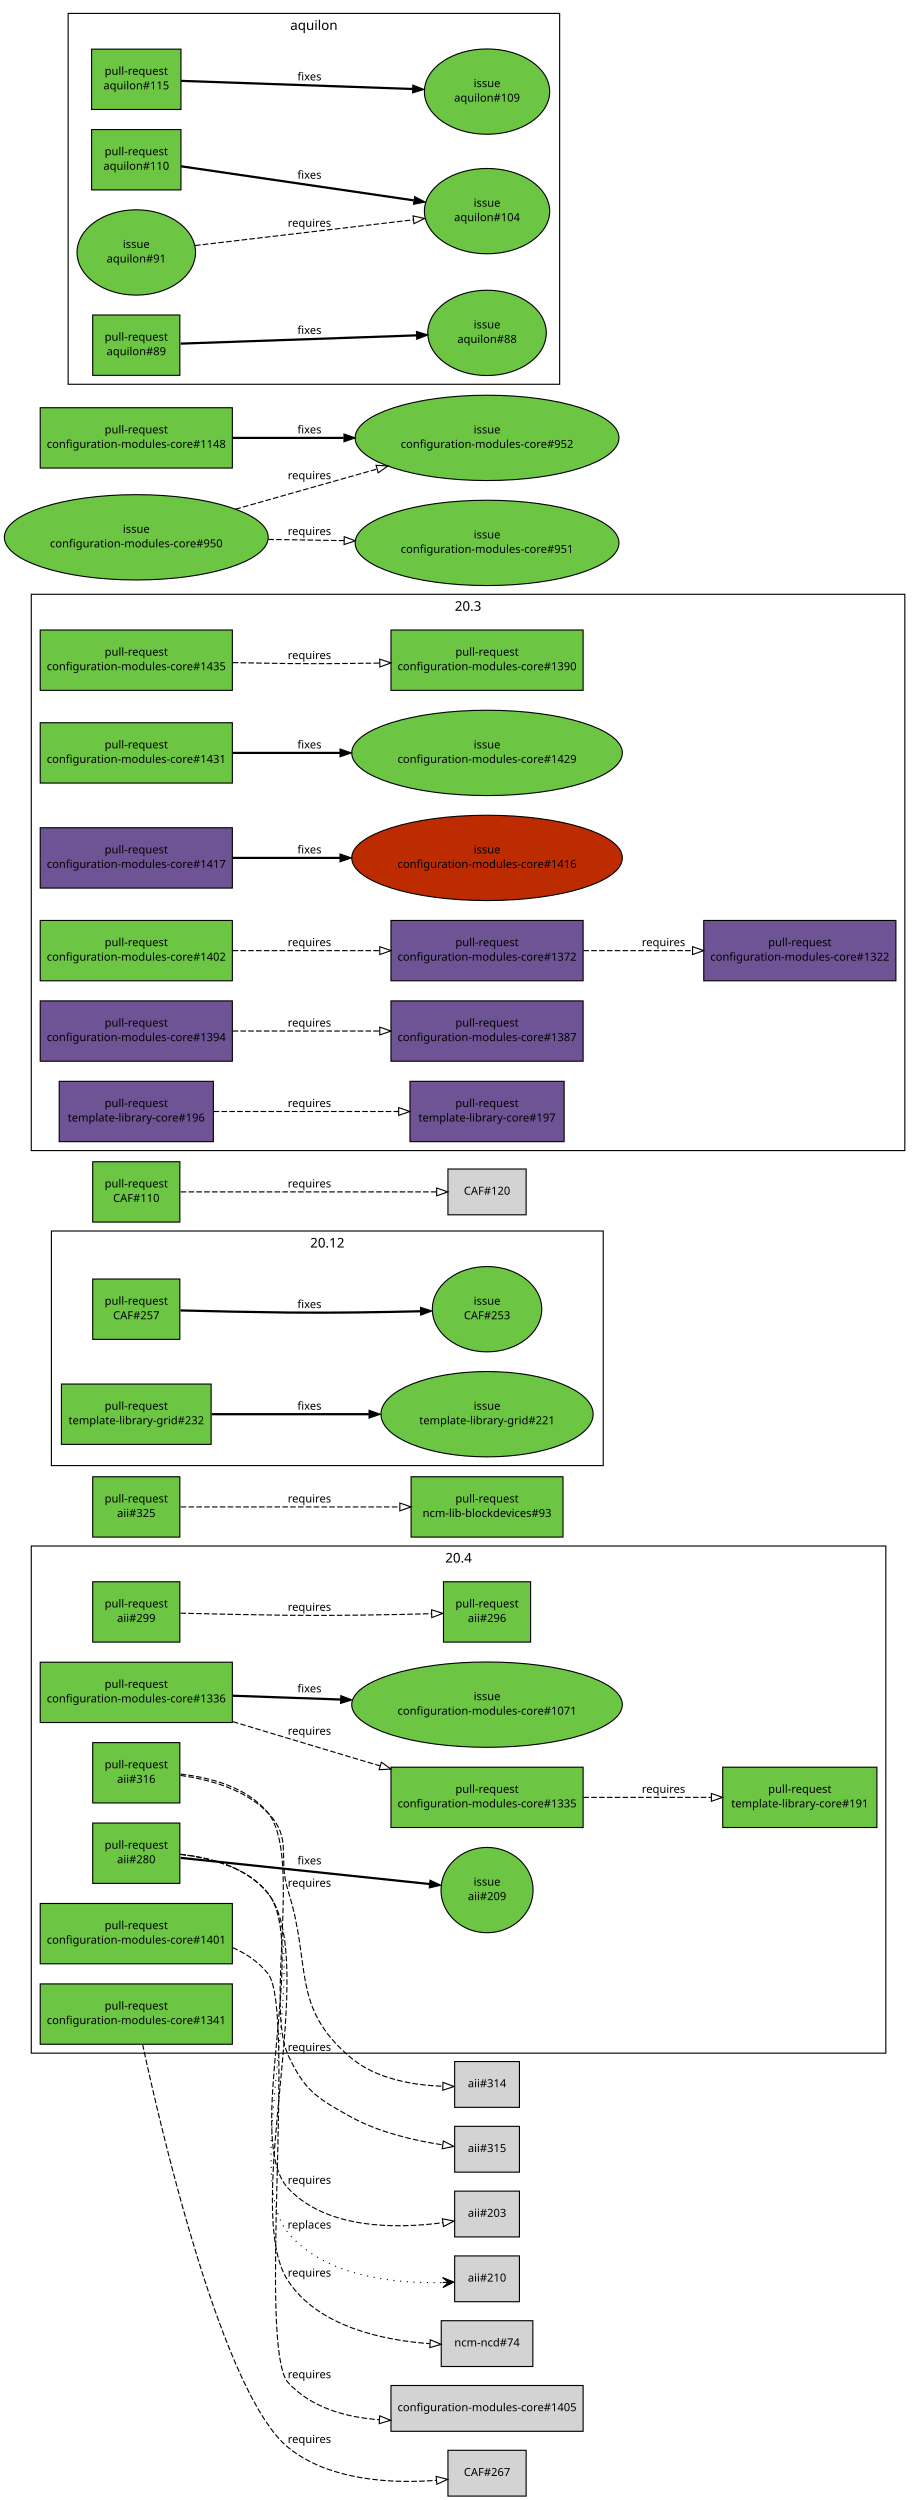
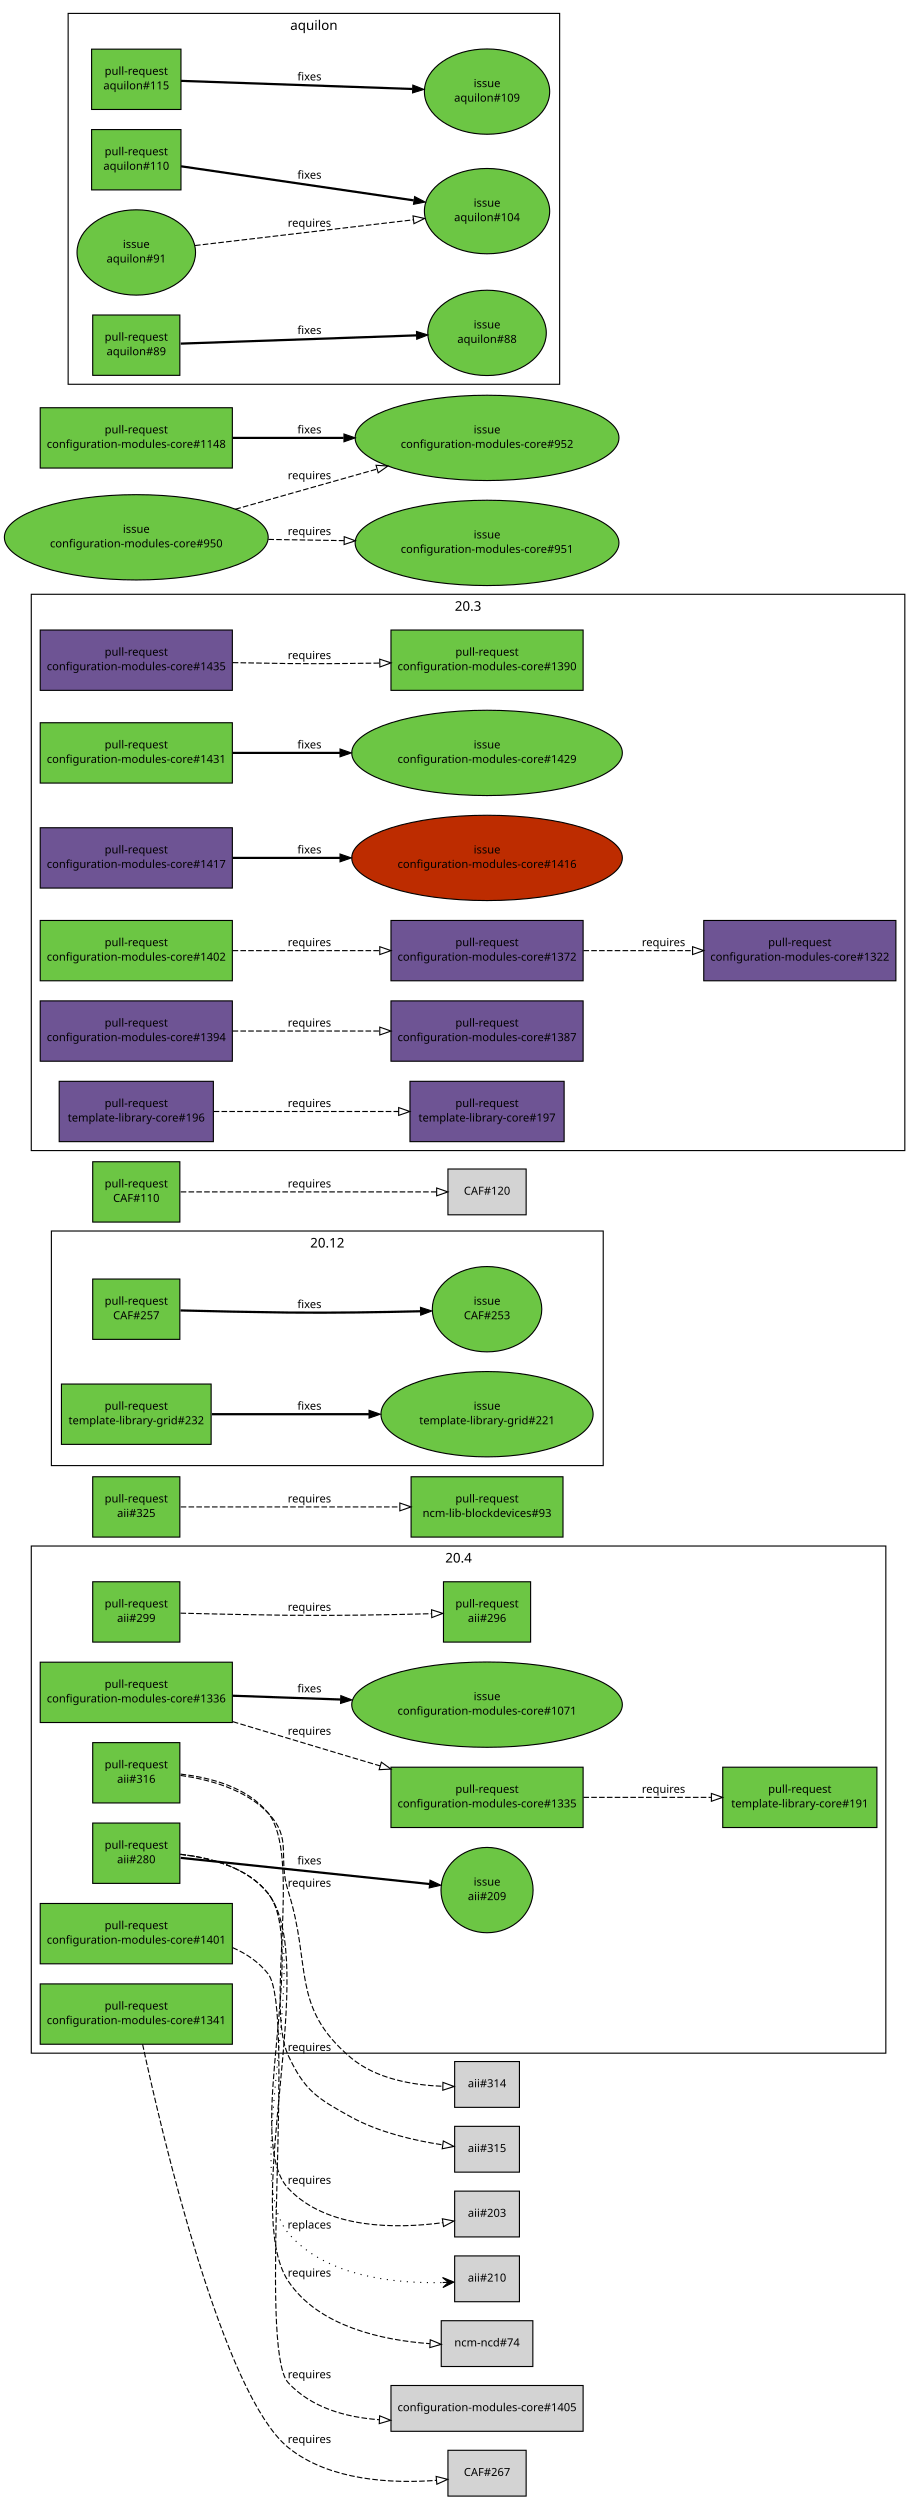
<svg xmlns="http://www.w3.org/2000/svg" xmlns:xlink="http://www.w3.org/1999/xlink" width="822pt" height="2238pt" viewBox="0.00 0.00 822.00 2238.00">
  <g id="graph1" class="graph" transform="scale(1 1) rotate(0) translate(4 2234)">
    <polygon fill="white" stroke="white" points="-4,5 -4,-2234 819,-2234 819,5 -4,5" />
    <g id="graph2" class="cluster">
      <polygon fill="none" stroke="black" points="42,-922 42,-1132 536,-1132 536,-922 42,-922" />
      <text text-anchor="middle" x="289" y="-1117.2" font-family="Sans" font-size="12.00">20.12</text>
    </g>
    <g id="graph3" class="cluster">
      <polygon fill="none" stroke="black" points="24,-1204 24,-1702 806,-1702 806,-1204 24,-1204" />
      <text text-anchor="middle" x="415" y="-1687.2" font-family="Sans" font-size="12.00">20.3</text>
    </g>
    <g id="graph4" class="cluster">
      <polygon fill="none" stroke="black" points="24,-396 24,-850 789,-850 789,-396 24,-396" />
      <text text-anchor="middle" x="406.5" y="-835.2" font-family="Sans" font-size="12.00">20.4</text>
    </g>
    <g id="graph5" class="cluster">
      <polygon fill="none" stroke="black" points="57,-1890 57,-2222 497,-2222 497,-1890 57,-1890" />
      <text text-anchor="middle" x="277" y="-2207.2" font-family="Sans" font-size="12.00">aquilon</text>
    </g>
    <g id="node1" class="node">
      <a xlink:href="https://github.com/quattor/aii/pull/316" xlink:title="aii-ks: generate kickstart repo entries based on SPMA configuration" target="_parent">
        <polygon fill="#6cc644" stroke="black" points="157,-674 79,-674 79,-620 157,-620 157,-674" />
        <text text-anchor="middle" x="118" y="-651" font-family="Sans" font-size="10.00">pull-request</text>
        <text text-anchor="middle" x="118" y="-638" font-family="Sans" font-size="10.00">aii#316</text>
      </a>
    </g>
    <g id="node3" class="node">
      <polygon fill="lightgrey" stroke="black" points="461,-388.5 403,-388.5 403,-347.5 461,-347.5 461,-388.5" />
      <text text-anchor="middle" x="432" y="-365.5" font-family="Sans" font-size="10.00">aii#314</text>
    </g>
    <g id="edge2" class="edge">
      <path fill="none" stroke="black" stroke-dasharray="5,2" d="M157.64,-644.641C183.349,-641.024 215.717,-632.204 236,-611 258.204,-587.787 244.335,-571.635 254,-541 275.285,-473.533 256.018,-437.725 310,-392 332.584,-372.87 365.973,-367.347 392.114,-366.343" />
      <polygon fill="none" stroke="black" points="392.522,-369.837 402.459,-366.162 392.399,-362.838 392.522,-369.837" />
      <text text-anchor="middle" x="273" y="-545" font-family="Sans" font-size="10.00">requires</text>
    </g>
    <g id="node5" class="node">
      <polygon fill="lightgrey" stroke="black" points="461,-330.5 403,-330.5 403,-289.5 461,-289.5 461,-330.5" />
      <text text-anchor="middle" x="432" y="-307.5" font-family="Sans" font-size="10.00">aii#315</text>
    </g>
    <g id="edge4" class="edge">
      <path fill="none" stroke="black" stroke-dasharray="5,2" d="M157.701,-645.836C184.128,-642.795 217.31,-634.173 236,-611 266.378,-573.336 233.452,-437.808 254,-394 268.814,-362.416 279.467,-355.874 310,-339 335.342,-324.994 367.282,-317.714 392.123,-313.951" />
      <polygon fill="none" stroke="black" points="392.869,-317.381 402.295,-312.545 391.91,-310.447 392.869,-317.381" />
      <text text-anchor="middle" x="273" y="-398" font-family="Sans" font-size="10.00">requires</text>
    </g>
    <g id="node6" class="node">
      <a xlink:href="https://github.com/quattor/aii/pull/299" xlink:title="aii-dhcp: support optional hostname ip verification" target="_parent">
        <polygon fill="#6cc644" stroke="black" points="157,-818 79,-818 79,-764 157,-764 157,-818" />
        <text text-anchor="middle" x="118" y="-795" font-family="Sans" font-size="10.00">pull-request</text>
        <text text-anchor="middle" x="118" y="-782" font-family="Sans" font-size="10.00">aii#299</text>
      </a>
    </g>
    <g id="node8" class="node">
      <a xlink:href="https://github.com/quattor/aii/pull/296" xlink:title="DHCP plugin updates" target="_parent">
        <polygon fill="#6cc644" stroke="black" points="471,-818 393,-818 393,-764 471,-764 471,-818" />
        <text text-anchor="middle" x="432" y="-795" font-family="Sans" font-size="10.00">pull-request</text>
        <text text-anchor="middle" x="432" y="-782" font-family="Sans" font-size="10.00">aii#296</text>
      </a>
    </g>
    <g id="edge6" class="edge">
      <path fill="none" stroke="black" stroke-dasharray="5,2" d="M157.571,-789.897C184.705,-789.197 221.529,-788.358 254,-788 297.318,-787.522 346.561,-788.467 382.256,-789.42" />
      <polygon fill="none" stroke="black" points="382.318,-792.923 392.411,-789.701 382.512,-785.925 382.318,-792.923" />
      <text text-anchor="middle" x="273" y="-792" font-family="Sans" font-size="10.00">requires</text>
    </g>
    <g id="node9" class="node">
      <a xlink:href="https://github.com/quattor/aii/pull/280" xlink:title="Support active configuration attribute for plugins" target="_parent">
        <polygon fill="#6cc644" stroke="black" points="157,-602 79,-602 79,-548 157,-548 157,-602" />
        <text text-anchor="middle" x="118" y="-579" font-family="Sans" font-size="10.00">pull-request</text>
        <text text-anchor="middle" x="118" y="-566" font-family="Sans" font-size="10.00">aii#280</text>
      </a>
    </g>
    <g id="node11" class="node">
      <a xlink:href="https://github.com/quattor/aii/issues/209" xlink:title="support ACTIVE_CONFIG" target="_parent">
        <ellipse fill="#6cc644" stroke="black" cx="432" cy="-542" rx="41.217" ry="38.184" />
        <text text-anchor="middle" x="432" y="-546" font-family="Sans" font-size="10.00">issue</text>
        <text text-anchor="middle" x="432" y="-533" font-family="Sans" font-size="10.00">aii#209</text>
      </a>
    </g>
    <g id="edge8" class="edge">
      <path fill="none" stroke="black" stroke-width="2" d="M157.768,-570.821C214.357,-564.873 318.155,-553.965 380.542,-547.408" />
      <polygon fill="black" stroke="black" points="380.982,-550.881 390.561,-546.355 380.25,-543.919 380.982,-550.881" />
      <text text-anchor="middle" x="273" y="-565" font-family="Sans" font-size="10.00">fixes</text>
    </g>
    <g id="node13" class="node">
      <polygon fill="lightgrey" stroke="black" points="473,-156.5 391,-156.5 391,-115.5 473,-115.5 473,-156.5" />
      <text text-anchor="middle" x="432" y="-133.5" font-family="Sans" font-size="10.00">ncm-ncd#74</text>
    </g>
    <g id="edge10" class="edge">
      <path fill="none" stroke="black" stroke-dasharray="5,2" d="M157.641,-574.047C184.218,-571.119 217.604,-562.544 236,-539 283.54,-478.155 211.254,-256.303 254,-192 281.172,-151.125 338.528,-139.017 380.823,-135.943" />
      <polygon fill="none" stroke="black" points="381.172,-139.429 390.953,-135.356 380.767,-132.441 381.172,-139.429" />
      <text text-anchor="middle" x="273" y="-196" font-family="Sans" font-size="10.00">requires</text>
    </g>
    <g id="node15" class="node">
      <polygon fill="lightgrey" stroke="black" points="461,-272.5 403,-272.5 403,-231.5 461,-231.5 461,-272.5" />
      <text text-anchor="middle" x="432" y="-249.5" font-family="Sans" font-size="10.00">aii#203</text>
    </g>
    <g id="edge12" class="edge">
      <path fill="none" stroke="black" stroke-dasharray="5,2" d="M157.523,-573.954C184.045,-570.982 217.414,-562.394 236,-539 272.579,-492.959 213.695,-317.817 254,-275 288.85,-237.978 351.589,-238.807 392.507,-244.276" />
      <polygon fill="none" stroke="black" points="392.003,-247.739 402.409,-245.746 393.031,-240.815 392.003,-247.739" />
      <text text-anchor="middle" x="273" y="-279" font-family="Sans" font-size="10.00">requires</text>
    </g>
    <g id="node17" class="node">
      <polygon fill="lightgrey" stroke="black" points="461,-214.5 403,-214.5 403,-173.5 461,-173.5 461,-214.5" />
      <text text-anchor="middle" x="432" y="-191.5" font-family="Sans" font-size="10.00">aii#210</text>
    </g>
    <g id="edge14" class="edge">
      <path fill="none" stroke="black" stroke-dasharray="1,5" d="M157.588,-574.005C184.14,-571.057 217.518,-562.477 236,-539 277.86,-485.826 210.312,-286.682 254,-235 287.5,-195.371 350.898,-189.652 392.287,-190.684" />
      <polygon fill="black" stroke="black" points="402.304,-191.075 392.136,-195.181 397.308,-190.88 392.312,-190.685 392.312,-190.685 392.312,-190.685 397.308,-190.88 392.487,-186.188 402.304,-191.075 402.304,-191.075" />
      <text text-anchor="middle" x="273" y="-239" font-family="Sans" font-size="10.00">replaces</text>
    </g>
    <g id="node18" class="node">
      <a xlink:href="https://github.com/quattor/aii/pull/325" xlink:title="Use wipefs for RHEL6+" target="_parent">
        <polygon fill="#6cc644" stroke="black" points="157,-912 79,-912 79,-858 157,-858 157,-912" />
        <text text-anchor="middle" x="118" y="-889" font-family="Sans" font-size="10.00">pull-request</text>
        <text text-anchor="middle" x="118" y="-876" font-family="Sans" font-size="10.00">aii#325</text>
      </a>
    </g>
    <g id="node20" class="node">
      <a xlink:href="https://github.com/quattor/ncm-lib-blockdevices/pull/93" xlink:title="Accumulated changes" target="_parent">
        <polygon fill="#6cc644" stroke="black" points="500,-912 364,-912 364,-858 500,-858 500,-912" />
        <text text-anchor="middle" x="432" y="-889" font-family="Sans" font-size="10.00">pull-request</text>
        <text text-anchor="middle" x="432" y="-876" font-family="Sans" font-size="10.00">ncm-lib-blockdevices#93</text>
      </a>
    </g>
    <g id="edge16" class="edge">
      <path fill="none" stroke="black" stroke-dasharray="5,2" d="M157.768,-885C206.854,-885 291.459,-885 353.748,-885" />
      <polygon fill="none" stroke="black" points="353.933,-888.5 363.933,-885 353.933,-881.5 353.933,-888.5" />
      <text text-anchor="middle" x="273" y="-889" font-family="Sans" font-size="10.00">requires</text>
    </g>
    <g id="node21" class="node">
      <a xlink:href="https://github.com/quattor/CAF/pull/257" xlink:title="Process: run process as another user" target="_parent">
        <polygon fill="#6cc644" stroke="black" points="157,-1089 79,-1089 79,-1035 157,-1035 157,-1089" />
        <text text-anchor="middle" x="118" y="-1066" font-family="Sans" font-size="10.00">pull-request</text>
        <text text-anchor="middle" x="118" y="-1053" font-family="Sans" font-size="10.00">CAF#257</text>
      </a>
    </g>
    <g id="node23" class="node">
      <a xlink:href="https://github.com/quattor/CAF/issues/253" xlink:title="CAF::Process: Include an option to execute the command as an specific user" target="_parent">
        <ellipse fill="#6cc644" stroke="black" cx="432" cy="-1062" rx="48.998" ry="38.184" />
        <text text-anchor="middle" x="432" y="-1066" font-family="Sans" font-size="10.00">issue</text>
        <text text-anchor="middle" x="432" y="-1053" font-family="Sans" font-size="10.00">CAF#253</text>
      </a>
    </g>
    <g id="edge18" class="edge">
      <path fill="none" stroke="black" stroke-width="2" d="M157.571,-1060.9C184.705,-1060.2 221.529,-1059.36 254,-1059 293.351,-1058.57 337.592,-1059.31 372.123,-1060.16" />
      <polygon fill="black" stroke="black" points="372.425,-1063.67 382.512,-1060.43 372.605,-1056.67 372.425,-1063.67" />
      <text text-anchor="middle" x="273" y="-1063" font-family="Sans" font-size="10.00">fixes</text>
    </g>
    <g id="node24" class="node">
      <a xlink:href="https://github.com/quattor/CAF/pull/110" xlink:title="CAF::Download class: API proposal" target="_parent">
        <polygon fill="#6cc644" stroke="black" points="157,-1194 79,-1194 79,-1140 157,-1140 157,-1194" />
        <text text-anchor="middle" x="118" y="-1171" font-family="Sans" font-size="10.00">pull-request</text>
        <text text-anchor="middle" x="118" y="-1158" font-family="Sans" font-size="10.00">CAF#110</text>
      </a>
    </g>
    <g id="node26" class="node">
      <polygon fill="lightgrey" stroke="black" points="467,-1187.5 397,-1187.5 397,-1146.5 467,-1146.5 467,-1187.5" />
      <text text-anchor="middle" x="432" y="-1164.5" font-family="Sans" font-size="10.00">CAF#120</text>
    </g>
    <g id="edge20" class="edge">
      <path fill="none" stroke="black" stroke-dasharray="5,2" d="M157.768,-1167C216.269,-1167 325.221,-1167 386.719,-1167" />
      <polygon fill="none" stroke="black" points="386.897,-1170.5 396.897,-1167 386.897,-1163.5 386.897,-1170.5" />
      <text text-anchor="middle" x="273" y="-1171" font-family="Sans" font-size="10.00">requires</text>
    </g>
    <g id="node27" class="node">
      <a xlink:href="https://github.com/quattor/configuration-modules-core/pull/1435" xlink:title="ncm-metaconfig: allow auth_type 'CAS' in httpd schema" target="_parent">
-         <polygon fill="#6cc644" stroke="black" points="204,-1670 32,-1670 32,-1616 204,-1616 204,-1670" />
+         <polygon fill="#6e5494" stroke="black" points="204,-1670 32,-1670 32,-1616 204,-1616 204,-1670" />
        <text text-anchor="middle" x="118" y="-1647" font-family="Sans" font-size="10.00">pull-request</text>
        <text text-anchor="middle" x="118" y="-1634" font-family="Sans" font-size="10.00">configuration-modules-core#1435</text>
      </a>
    </g>
    <g id="node29" class="node">
      <a xlink:href="https://github.com/quattor/configuration-modules-core/pull/1390" xlink:title=" ncm-metaconfig: update httpd apache ssl settings " target="_parent">
        <polygon fill="#6cc644" stroke="black" points="518,-1670 346,-1670 346,-1616 518,-1616 518,-1670" />
        <text text-anchor="middle" x="432" y="-1647" font-family="Sans" font-size="10.00">pull-request</text>
        <text text-anchor="middle" x="432" y="-1634" font-family="Sans" font-size="10.00">configuration-modules-core#1390</text>
      </a>
    </g>
    <g id="edge22" class="edge">
      <path fill="none" stroke="black" stroke-dasharray="5,2" d="M204.329,-1640.81C220.818,-1640.47 237.942,-1640.18 254,-1640 280.582,-1639.71 309.395,-1639.95 335.94,-1640.4" />
      <polygon fill="none" stroke="black" points="335.931,-1643.9 345.993,-1640.58 336.058,-1636.9 335.931,-1643.9" />
      <text text-anchor="middle" x="273" y="-1644" font-family="Sans" font-size="10.00">requires</text>
    </g>
    <g id="node30" class="node">
      <a xlink:href="https://github.com/quattor/configuration-modules-core/pull/1431" xlink:title="ncm-cron: Provide schema validation to match the component code" target="_parent">
        <polygon fill="#6cc644" stroke="black" points="204,-1587 32,-1587 32,-1533 204,-1533 204,-1587" />
        <text text-anchor="middle" x="118" y="-1564" font-family="Sans" font-size="10.00">pull-request</text>
        <text text-anchor="middle" x="118" y="-1551" font-family="Sans" font-size="10.00">configuration-modules-core#1431</text>
      </a>
    </g>
    <g id="node32" class="node">
      <a xlink:href="https://github.com/quattor/configuration-modules-core/issues/1429" xlink:title="ncm-cron: Minutes field should not be optional if smear is used" target="_parent">
        <ellipse fill="#6cc644" stroke="black" cx="432" cy="-1560" rx="121.122" ry="38.184" />
        <text text-anchor="middle" x="432" y="-1564" font-family="Sans" font-size="10.00">issue</text>
        <text text-anchor="middle" x="432" y="-1551" font-family="Sans" font-size="10.00">configuration-modules-core#1429</text>
      </a>
    </g>
    <g id="edge24" class="edge">
      <path fill="none" stroke="black" stroke-width="2" d="M204.217,-1560C233.916,-1560 267.888,-1560 300.372,-1560" />
      <polygon fill="black" stroke="black" points="300.399,-1563.5 310.399,-1560 300.399,-1556.5 300.399,-1563.5" />
      <text text-anchor="middle" x="273" y="-1564" font-family="Sans" font-size="10.00">fixes</text>
    </g>
    <g id="node33" class="node">
      <a xlink:href="https://github.com/quattor/configuration-modules-core/pull/1417" xlink:title="ncm-puppet: Document string quoting behaviour" target="_parent">
        <polygon fill="#6e5494" stroke="black" points="204,-1493 32,-1493 32,-1439 204,-1439 204,-1493" />
        <text text-anchor="middle" x="118" y="-1470" font-family="Sans" font-size="10.00">pull-request</text>
        <text text-anchor="middle" x="118" y="-1457" font-family="Sans" font-size="10.00">configuration-modules-core#1417</text>
      </a>
    </g>
    <g id="node35" class="node">
      <a xlink:href="https://github.com/quattor/configuration-modules-core/issues/1416" xlink:title="ncm-puppet: document behaviour when quoting strings" target="_parent">
        <ellipse fill="#bd2c00" stroke="black" cx="432" cy="-1466" rx="121.122" ry="38.184" />
        <text text-anchor="middle" x="432" y="-1470" font-family="Sans" font-size="10.00">issue</text>
        <text text-anchor="middle" x="432" y="-1457" font-family="Sans" font-size="10.00">configuration-modules-core#1416</text>
      </a>
    </g>
    <g id="edge26" class="edge">
      <path fill="none" stroke="black" stroke-width="2" d="M204.217,-1466C233.916,-1466 267.888,-1466 300.372,-1466" />
      <polygon fill="black" stroke="black" points="300.399,-1469.5 310.399,-1466 300.399,-1462.5 300.399,-1469.5" />
      <text text-anchor="middle" x="273" y="-1470" font-family="Sans" font-size="10.00">fixes</text>
    </g>
    <g id="node36" class="node">
      <a xlink:href="https://github.com/quattor/configuration-modules-core/pull/1402" xlink:title="ncm-network: always enable the network service" target="_parent">
        <polygon fill="#6cc644" stroke="black" points="204,-1410 32,-1410 32,-1356 204,-1356 204,-1410" />
        <text text-anchor="middle" x="118" y="-1387" font-family="Sans" font-size="10.00">pull-request</text>
        <text text-anchor="middle" x="118" y="-1374" font-family="Sans" font-size="10.00">configuration-modules-core#1402</text>
      </a>
    </g>
    <g id="node38" class="node">
      <a xlink:href="https://github.com/quattor/configuration-modules-core/pull/1372" xlink:title="ncm-network: support ethtool channels" target="_parent">
        <polygon fill="#6e5494" stroke="black" points="518,-1410 346,-1410 346,-1356 518,-1356 518,-1410" />
        <text text-anchor="middle" x="432" y="-1387" font-family="Sans" font-size="10.00">pull-request</text>
        <text text-anchor="middle" x="432" y="-1374" font-family="Sans" font-size="10.00">configuration-modules-core#1372</text>
      </a>
    </g>
    <g id="edge28" class="edge">
      <path fill="none" stroke="black" stroke-dasharray="5,2" d="M204.217,-1383C244.975,-1383 293.781,-1383 335.743,-1383" />
      <polygon fill="none" stroke="black" points="335.975,-1386.5 345.975,-1383 335.975,-1379.5 335.975,-1386.5" />
      <text text-anchor="middle" x="273" y="-1387" font-family="Sans" font-size="10.00">requires</text>
    </g>
    <g id="node46" class="node">
      <a xlink:href="https://github.com/quattor/configuration-modules-core/pull/1322" xlink:title="ncm-network: support rules and routes using routing tables" target="_parent">
        <polygon fill="#6e5494" stroke="black" points="798,-1410 626,-1410 626,-1356 798,-1356 798,-1410" />
        <text text-anchor="middle" x="712" y="-1387" font-family="Sans" font-size="10.00">pull-request</text>
        <text text-anchor="middle" x="712" y="-1374" font-family="Sans" font-size="10.00">configuration-modules-core#1322</text>
      </a>
    </g>
    <g id="edge34" class="edge">
      <path fill="none" stroke="black" stroke-dasharray="5,2" d="M518.294,-1383C549.177,-1383 584.171,-1383 615.836,-1383" />
      <polygon fill="none" stroke="black" points="615.991,-1386.5 625.991,-1383 615.991,-1379.5 615.991,-1386.5" />
      <text text-anchor="middle" x="590" y="-1387" font-family="Sans" font-size="10.00">requires</text>
    </g>
    <g id="node39" class="node">
      <a xlink:href="https://github.com/quattor/configuration-modules-core/pull/1401" xlink:title="ncm-spma: yumdnf: initial dnf/yum4 based on yum" target="_parent">
        <polygon fill="#6cc644" stroke="black" points="204,-530 32,-530 32,-476 204,-476 204,-530" />
        <text text-anchor="middle" x="118" y="-507" font-family="Sans" font-size="10.00">pull-request</text>
        <text text-anchor="middle" x="118" y="-494" font-family="Sans" font-size="10.00">configuration-modules-core#1401</text>
      </a>
    </g>
    <g id="node41" class="node">
      <polygon fill="lightgrey" stroke="black" points="518,-98.5 346,-98.5 346,-57.5 518,-57.5 518,-98.5" />
      <text text-anchor="middle" x="432" y="-75.5" font-family="Sans" font-size="10.00">configuration-modules-core#1405</text>
    </g>
    <g id="edge30" class="edge">
      <path fill="none" stroke="black" stroke-dasharray="5,2" d="M204.232,-490.488C216.529,-485.109 227.772,-477.559 236,-467 261.025,-434.883 226.374,-130.91 254,-101 274.609,-78.687 305.332,-70.032 335.479,-67.868" />
      <polygon fill="none" stroke="black" points="335.847,-71.355 345.665,-67.373 335.507,-64.363 335.847,-71.355" />
      <text text-anchor="middle" x="273" y="-105" font-family="Sans" font-size="10.00">requires</text>
    </g>
    <g id="node42" class="node">
      <a xlink:href="https://github.com/quattor/configuration-modules-core/pull/1394" xlink:title="ncm-metaconfig generic templates" target="_parent">
        <polygon fill="#6e5494" stroke="black" points="204,-1338 32,-1338 32,-1284 204,-1284 204,-1338" />
        <text text-anchor="middle" x="118" y="-1315" font-family="Sans" font-size="10.00">pull-request</text>
        <text text-anchor="middle" x="118" y="-1302" font-family="Sans" font-size="10.00">configuration-modules-core#1394</text>
      </a>
    </g>
    <g id="node44" class="node">
      <a xlink:href="https://github.com/quattor/configuration-modules-core/pull/1387" xlink:title="ncm-metaconfig: the content should not only be a dict" target="_parent">
        <polygon fill="#6e5494" stroke="black" points="518,-1338 346,-1338 346,-1284 518,-1284 518,-1338" />
        <text text-anchor="middle" x="432" y="-1315" font-family="Sans" font-size="10.00">pull-request</text>
        <text text-anchor="middle" x="432" y="-1302" font-family="Sans" font-size="10.00">configuration-modules-core#1387</text>
      </a>
    </g>
    <g id="edge32" class="edge">
      <path fill="none" stroke="black" stroke-dasharray="5,2" d="M204.217,-1311C244.975,-1311 293.781,-1311 335.743,-1311" />
      <polygon fill="none" stroke="black" points="335.975,-1314.5 345.975,-1311 335.975,-1307.5 335.975,-1314.5" />
      <text text-anchor="middle" x="273" y="-1315" font-family="Sans" font-size="10.00">requires</text>
    </g>
    <g id="node47" class="node">
      <a xlink:href="https://github.com/quattor/configuration-modules-core/pull/1341" xlink:title="ncm-metaconfig: switch to CAF::ServiceActions" target="_parent">
        <polygon fill="#6cc644" stroke="black" points="204,-458 32,-458 32,-404 204,-404 204,-458" />
        <text text-anchor="middle" x="118" y="-435" font-family="Sans" font-size="10.00">pull-request</text>
        <text text-anchor="middle" x="118" y="-422" font-family="Sans" font-size="10.00">configuration-modules-core#1341</text>
      </a>
    </g>
    <g id="node49" class="node">
      <polygon fill="lightgrey" stroke="black" points="467,-40.5 397,-40.5 397,0.5 467,0.5 467,-40.5" />
      <text text-anchor="middle" x="432" y="-17.5" font-family="Sans" font-size="10.00">CAF#267</text>
    </g>
    <g id="edge36" class="edge">
      <path fill="none" stroke="black" stroke-dasharray="5,2" d="M123.645,-403.929C140.913,-323.804 195.427,-90.471 254,-43 291,-13.014 347.268,-10.635 386.608,-13.587" />
      <polygon fill="none" stroke="black" points="386.451,-17.087 396.723,-14.49 387.074,-10.114 386.451,-17.087" />
      <text text-anchor="middle" x="273" y="-47" font-family="Sans" font-size="10.00">requires</text>
    </g>
    <g id="node50" class="node">
      <a xlink:href="https://github.com/quattor/configuration-modules-core/pull/1336" xlink:title="ncm-network: Add support for CAF::Service actions after changes" target="_parent">
        <polygon fill="#6cc644" stroke="black" points="204,-746 32,-746 32,-692 204,-692 204,-746" />
        <text text-anchor="middle" x="118" y="-723" font-family="Sans" font-size="10.00">pull-request</text>
        <text text-anchor="middle" x="118" y="-710" font-family="Sans" font-size="10.00">configuration-modules-core#1336</text>
      </a>
    </g>
    <g id="node52" class="node">
      <a xlink:href="https://github.com/quattor/configuration-modules-core/pull/1335" xlink:title="ncm-metaconfig: Remove caf_service_action type to allow reuse" target="_parent">
        <polygon fill="#6cc644" stroke="black" points="518,-652 346,-652 346,-598 518,-598 518,-652" />
        <text text-anchor="middle" x="432" y="-629" font-family="Sans" font-size="10.00">pull-request</text>
        <text text-anchor="middle" x="432" y="-616" font-family="Sans" font-size="10.00">configuration-modules-core#1335</text>
      </a>
    </g>
    <g id="edge38" class="edge">
      <path fill="none" stroke="black" stroke-dasharray="5,2" d="M204.462,-692.752C237.473,-682.765 275.467,-671.311 310,-661 318.547,-658.448 327.434,-655.805 336.34,-653.164" />
      <polygon fill="none" stroke="black" points="337.404,-656.499 345.998,-650.302 335.416,-649.787 337.404,-656.499" />
      <text text-anchor="middle" x="273" y="-681" font-family="Sans" font-size="10.00">requires</text>
    </g>
    <g id="node54" class="node">
      <a xlink:href="https://github.com/quattor/configuration-modules-core/issues/1071" xlink:title="ncm-network: support daemons to restart after network changes" target="_parent">
        <ellipse fill="#6cc644" stroke="black" cx="432" cy="-708" rx="121.122" ry="38.184" />
        <text text-anchor="middle" x="432" y="-712" font-family="Sans" font-size="10.00">issue</text>
        <text text-anchor="middle" x="432" y="-699" font-family="Sans" font-size="10.00">configuration-modules-core#1071</text>
      </a>
    </g>
    <g id="edge40" class="edge">
      <path fill="none" stroke="black" stroke-width="2" d="M204.217,-715.98C234.08,-714.933 268.265,-713.736 300.912,-712.592" />
      <polygon fill="black" stroke="black" points="301.116,-716.087 310.988,-712.239 300.871,-709.092 301.116,-716.087" />
      <text text-anchor="middle" x="273" y="-719" font-family="Sans" font-size="10.00">fixes</text>
    </g>
    <g id="node56" class="node">
      <a xlink:href="https://github.com/quattor/template-library-core/pull/191" xlink:title="Allow the caf_service_action to be used by multiple components" target="_parent">
        <polygon fill="#6cc644" stroke="black" points="781,-652 643,-652 643,-598 781,-598 781,-652" />
        <text text-anchor="middle" x="712" y="-629" font-family="Sans" font-size="10.00">pull-request</text>
        <text text-anchor="middle" x="712" y="-616" font-family="Sans" font-size="10.00">template-library-core#191</text>
      </a>
    </g>
    <g id="edge42" class="edge">
      <path fill="none" stroke="black" stroke-dasharray="5,2" d="M518.294,-625C554.71,-625 596.84,-625 632.49,-625" />
      <polygon fill="none" stroke="black" points="632.847,-628.5 642.847,-625 632.847,-621.5 632.847,-628.5" />
      <text text-anchor="middle" x="590" y="-629" font-family="Sans" font-size="10.00">requires</text>
    </g>
    <g id="node57" class="node">
      <a xlink:href="https://github.com/quattor/configuration-modules-core/pull/1148" xlink:title="ncm-spma: Remove support from groups from spma yumng backend" target="_parent">
        <polygon fill="#6cc644" stroke="black" points="204,-1869 32,-1869 32,-1815 204,-1815 204,-1869" />
        <text text-anchor="middle" x="118" y="-1846" font-family="Sans" font-size="10.00">pull-request</text>
        <text text-anchor="middle" x="118" y="-1833" font-family="Sans" font-size="10.00">configuration-modules-core#1148</text>
      </a>
    </g>
    <g id="node59" class="node">
      <a xlink:href="https://github.com/quattor/configuration-modules-core/issues/952" xlink:title="ncm-spma (yumng): Remove support for package groups" target="_parent">
        <ellipse fill="#6cc644" stroke="black" cx="432" cy="-1842" rx="118.087" ry="38.184" />
        <text text-anchor="middle" x="432" y="-1846" font-family="Sans" font-size="10.00">issue</text>
        <text text-anchor="middle" x="432" y="-1833" font-family="Sans" font-size="10.00">configuration-modules-core#952</text>
      </a>
    </g>
    <g id="edge44" class="edge">
      <path fill="none" stroke="black" stroke-width="2" d="M204.217,-1842C234.903,-1842 270.151,-1842 303.606,-1842" />
      <polygon fill="black" stroke="black" points="303.924,-1845.5 313.924,-1842 303.924,-1838.5 303.924,-1845.5" />
      <text text-anchor="middle" x="273" y="-1846" font-family="Sans" font-size="10.00">fixes</text>
    </g>
    <g id="node60" class="node">
      <a xlink:href="https://github.com/quattor/configuration-modules-core/issues/950" xlink:title="ncm-spma: Remove support for package groups from yum backends" target="_parent">
        <ellipse fill="#6cc644" stroke="black" cx="118" cy="-1753" rx="118.087" ry="38.184" />
        <text text-anchor="middle" x="118" y="-1757" font-family="Sans" font-size="10.00">issue</text>
        <text text-anchor="middle" x="118" y="-1744" font-family="Sans" font-size="10.00">configuration-modules-core#950</text>
      </a>
    </g>
    <g id="edge48" class="edge">
      <path fill="none" stroke="black" stroke-dasharray="5,2" d="M206.721,-1778.15C246.26,-1789.35 292.974,-1802.59 333.584,-1814.11" />
      <polygon fill="none" stroke="black" points="332.651,-1817.48 343.226,-1816.84 334.56,-1810.74 332.651,-1817.48" />
      <text text-anchor="middle" x="273" y="-1805" font-family="Sans" font-size="10.00">requires</text>
    </g>
    <g id="node62" class="node">
      <a xlink:href="https://github.com/quattor/configuration-modules-core/issues/951" xlink:title="ncm-spma (yum): Remove support for package groups" target="_parent">
        <ellipse fill="#6cc644" stroke="black" cx="432" cy="-1748" rx="118.087" ry="38.184" />
        <text text-anchor="middle" x="432" y="-1752" font-family="Sans" font-size="10.00">issue</text>
        <text text-anchor="middle" x="432" y="-1739" font-family="Sans" font-size="10.00">configuration-modules-core#951</text>
      </a>
    </g>
    <g id="edge46" class="edge">
      <path fill="none" stroke="black" stroke-dasharray="5,2" d="M236.263,-1751.12C258.348,-1750.77 281.525,-1750.4 303.892,-1750.04" />
      <polygon fill="none" stroke="black" points="304.162,-1753.54 314.105,-1749.88 304.05,-1746.54 304.162,-1753.54" />
      <text text-anchor="middle" x="273" y="-1755" font-family="Sans" font-size="10.00">requires</text>
    </g>
    <g id="node64" class="node">
      <a xlink:href="https://github.com/quattor/template-library-core/pull/196" xlink:title="pan/types: Add string type for search paths" target="_parent">
        <polygon fill="#6e5494" stroke="black" points="187,-1266 49,-1266 49,-1212 187,-1212 187,-1266" />
        <text text-anchor="middle" x="118" y="-1243" font-family="Sans" font-size="10.00">pull-request</text>
        <text text-anchor="middle" x="118" y="-1230" font-family="Sans" font-size="10.00">template-library-core#196</text>
      </a>
    </g>
    <g id="node66" class="node">
      <a xlink:href="https://github.com/quattor/template-library-core/pull/197" xlink:title="pan/types: Cleanup style - lint, indentation, wrapping" target="_parent">
        <polygon fill="#6e5494" stroke="black" points="501,-1266 363,-1266 363,-1212 501,-1212 501,-1266" />
        <text text-anchor="middle" x="432" y="-1243" font-family="Sans" font-size="10.00">pull-request</text>
        <text text-anchor="middle" x="432" y="-1230" font-family="Sans" font-size="10.00">template-library-core#197</text>
      </a>
    </g>
    <g id="edge50" class="edge">
      <path fill="none" stroke="black" stroke-dasharray="5,2" d="M187.297,-1239C236.128,-1239 301.624,-1239 352.568,-1239" />
      <polygon fill="none" stroke="black" points="352.88,-1242.5 362.88,-1239 352.88,-1235.5 352.88,-1242.5" />
      <text text-anchor="middle" x="273" y="-1243" font-family="Sans" font-size="10.00">requires</text>
    </g>
    <g id="node67" class="node">
      <a xlink:href="https://github.com/quattor/template-library-grid/pull/232" xlink:title="arc-ce: Export arc-ce feature from aquilon at RAL" target="_parent">
        <polygon fill="#6cc644" stroke="black" points="185,-995 51,-995 51,-941 185,-941 185,-995" />
        <text text-anchor="middle" x="118" y="-972" font-family="Sans" font-size="10.00">pull-request</text>
        <text text-anchor="middle" x="118" y="-959" font-family="Sans" font-size="10.00">template-library-grid#232</text>
      </a>
    </g>
    <g id="node69" class="node">
      <a xlink:href="https://github.com/quattor/template-library-grid/issues/221" xlink:title="Support for new CE types (ARC CE, HTCONDOR CE)" target="_parent">
        <ellipse fill="#6cc644" stroke="black" cx="432" cy="-968" rx="94.96" ry="38.184" />
        <text text-anchor="middle" x="432" y="-972" font-family="Sans" font-size="10.00">issue</text>
        <text text-anchor="middle" x="432" y="-959" font-family="Sans" font-size="10.00">template-library-grid#221</text>
      </a>
    </g>
    <g id="edge52" class="edge">
      <path fill="none" stroke="black" stroke-width="2" d="M185.747,-968C226.73,-968 279.863,-968 326.279,-968" />
      <polygon fill="black" stroke="black" points="326.381,-971.5 336.381,-968 326.381,-964.5 326.381,-971.5" />
      <text text-anchor="middle" x="273" y="-972" font-family="Sans" font-size="10.00">fixes</text>
    </g>
    <g id="node70" class="node">
      <a xlink:href="https://github.com/quattor/aquilon/pull/115" xlink:title="services: insert service data early in the object template" target="_parent">
        <polygon fill="#6cc644" stroke="black" points="158,-2190 78,-2190 78,-2136 158,-2136 158,-2190" />
        <text text-anchor="middle" x="118" y="-2167" font-family="Sans" font-size="10.00">pull-request</text>
        <text text-anchor="middle" x="118" y="-2154" font-family="Sans" font-size="10.00">aquilon#115</text>
      </a>
    </g>
    <g id="node72" class="node">
      <a xlink:href="https://github.com/quattor/aquilon/issues/109" xlink:title="Why service configuration is included so late in the plenary object?" target="_parent">
        <ellipse fill="#6cc644" stroke="black" cx="432" cy="-2152" rx="56.068" ry="38.184" />
        <text text-anchor="middle" x="432" y="-2156" font-family="Sans" font-size="10.00">issue</text>
        <text text-anchor="middle" x="432" y="-2143" font-family="Sans" font-size="10.00">aquilon#109</text>
      </a>
    </g>
    <g id="edge54" class="edge">
      <path fill="none" stroke="black" stroke-width="2" d="M158.087,-2161.6C210.318,-2159.77 302.376,-2156.54 365.228,-2154.34" />
      <polygon fill="black" stroke="black" points="365.57,-2157.83 375.441,-2153.98 365.325,-2150.83 365.57,-2157.83" />
      <text text-anchor="middle" x="273" y="-2162" font-family="Sans" font-size="10.00">fixes</text>
    </g>
    <g id="node73" class="node">
      <a xlink:href="https://github.com/quattor/aquilon/pull/110" xlink:title="Change site and machine namespace to use continent name" target="_parent">
        <polygon fill="#6cc644" stroke="black" points="158,-2118 78,-2118 78,-2064 158,-2064 158,-2118" />
        <text text-anchor="middle" x="118" y="-2095" font-family="Sans" font-size="10.00">pull-request</text>
        <text text-anchor="middle" x="118" y="-2082" font-family="Sans" font-size="10.00">aquilon#110</text>
      </a>
    </g>
    <g id="node75" class="node">
      <a xlink:href="https://github.com/quattor/aquilon/issues/104" xlink:title="1.12.62: location related templates cannot be used" target="_parent">
        <ellipse fill="#6cc644" stroke="black" cx="432" cy="-2045" rx="56.068" ry="38.184" />
        <text text-anchor="middle" x="432" y="-2049" font-family="Sans" font-size="10.00">issue</text>
        <text text-anchor="middle" x="432" y="-2036" font-family="Sans" font-size="10.00">aquilon#104</text>
      </a>
    </g>
    <g id="edge56" class="edge">
      <path fill="none" stroke="black" stroke-width="2" d="M158.087,-2085.13C210.631,-2077.43 303.481,-2063.83 366.355,-2054.62" />
      <polygon fill="black" stroke="black" points="367.178,-2058.03 376.565,-2053.12 366.163,-2051.11 367.178,-2058.03" />
      <text text-anchor="middle" x="273" y="-2074" font-family="Sans" font-size="10.00">fixes</text>
    </g>
    <g id="node76" class="node">
      <a xlink:href="https://github.com/quattor/aquilon/issues/91" xlink:title="1.12.58: city timezone is not passed to the object template" target="_parent">
        <ellipse fill="#6cc644" stroke="black" cx="118" cy="-2008" rx="53.033" ry="38.184" />
        <text text-anchor="middle" x="118" y="-2012" font-family="Sans" font-size="10.00">issue</text>
        <text text-anchor="middle" x="118" y="-1999" font-family="Sans" font-size="10.00">aquilon#91</text>
      </a>
    </g>
    <g id="edge58" class="edge">
      <path fill="none" stroke="black" stroke-dasharray="5,2" d="M170.557,-2014.19C224.248,-2020.52 307.764,-2030.36 365.906,-2037.21" />
      <polygon fill="none" stroke="black" points="365.751,-2040.72 376.092,-2038.41 366.57,-2033.77 365.751,-2040.72" />
      <text text-anchor="middle" x="273" y="-2031" font-family="Sans" font-size="10.00">requires</text>
    </g>
    <g id="node78" class="node">
      <a xlink:href="https://github.com/quattor/aquilon/pull/89" xlink:title="Broker: pass archetype to the object profile" target="_parent">
        <polygon fill="#6cc644" stroke="black" points="157,-1952 79,-1952 79,-1898 157,-1898 157,-1952" />
        <text text-anchor="middle" x="118" y="-1929" font-family="Sans" font-size="10.00">pull-request</text>
        <text text-anchor="middle" x="118" y="-1916" font-family="Sans" font-size="10.00">aquilon#89</text>
      </a>
    </g>
    <g id="node80" class="node">
      <a xlink:href="https://github.com/quattor/aquilon/issues/88" xlink:title="1.12.58: the broker should pass the archetype to the object template" target="_parent">
        <ellipse fill="#6cc644" stroke="black" cx="432" cy="-1936" rx="53.033" ry="38.184" />
        <text text-anchor="middle" x="432" y="-1940" font-family="Sans" font-size="10.00">issue</text>
        <text text-anchor="middle" x="432" y="-1927" font-family="Sans" font-size="10.00">aquilon#88</text>
      </a>
    </g>
    <g id="edge60" class="edge">
      <path fill="none" stroke="black" stroke-width="2" d="M157.768,-1926.39C210.918,-1928.26 305.713,-1931.58 368.729,-1933.78" />
      <polygon fill="black" stroke="black" points="368.829,-1937.29 378.945,-1934.14 369.074,-1930.29 368.829,-1937.29" />
      <text text-anchor="middle" x="273" y="-1935" font-family="Sans" font-size="10.00">fixes</text>
    </g>
  </g>
</svg>
